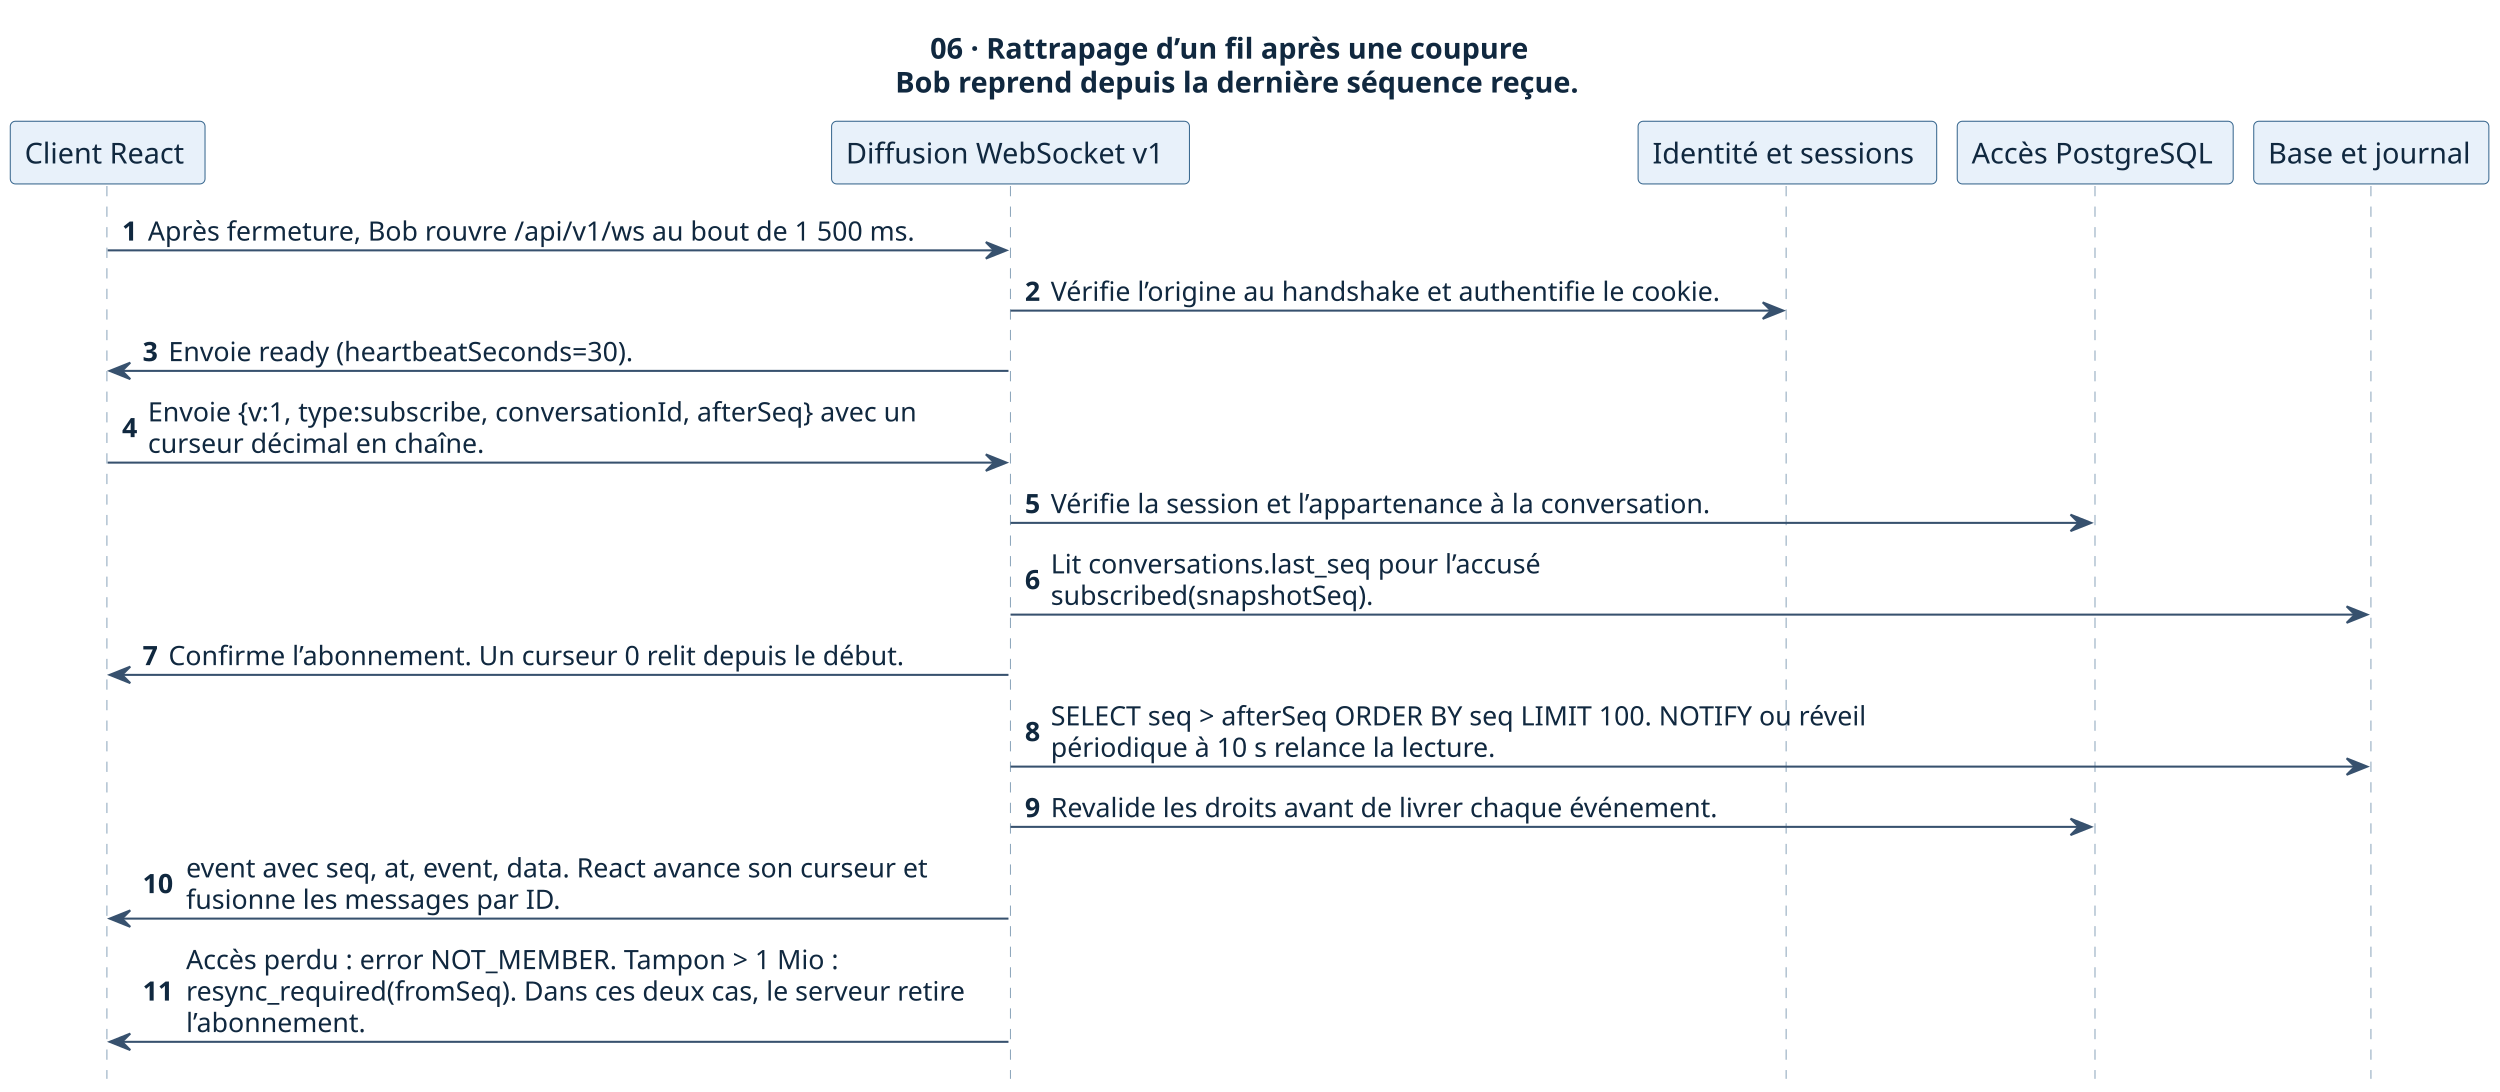
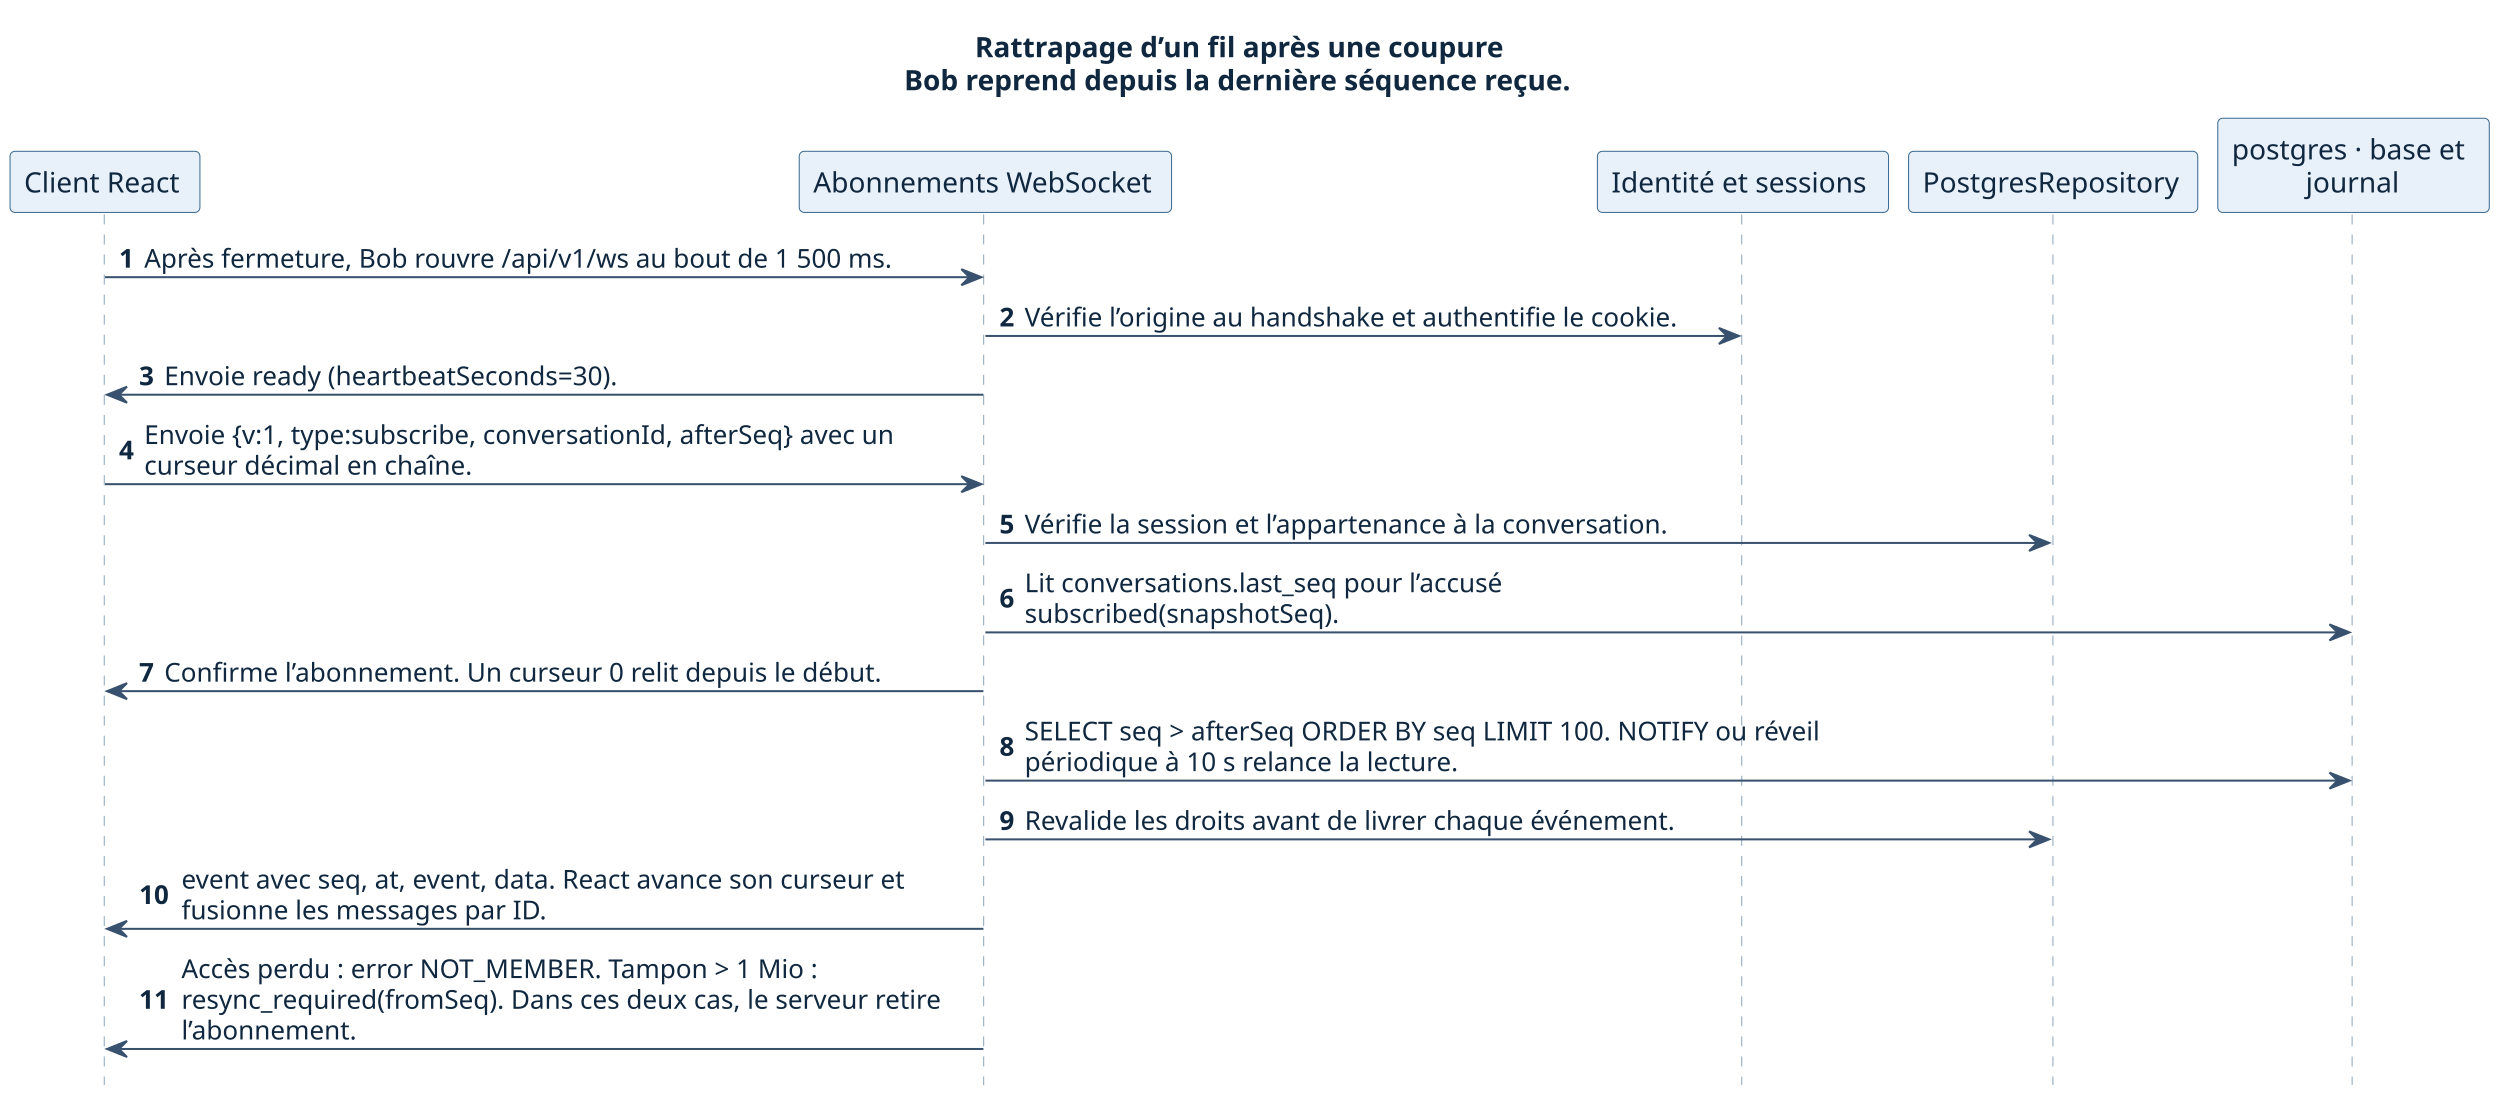
- <svg xmlns="http://www.w3.org/2000/svg" contentStyleType="text/css" data-diagram-type="SEQUENCE" height="531px" preserveAspectRatio="none" style="width:1216px;height:531px;background:#FFFFFF;" version="1.1" viewBox="0 0 1216 531" width="1216px" zoomAndPan="magnify">
+ <svg xmlns="http://www.w3.org/2000/svg" contentStyleType="text/css" data-diagram-type="SEQUENCE" height="548px" preserveAspectRatio="none" style="width:1247px;height:548px;background:#FFFFFF;" version="1.1" viewBox="0 0 1247 548" width="1247px" zoomAndPan="magnify">
  <defs />
  <g>
-     <text fill="#10283F" font-family="sans-serif" font-size="14" font-weight="bold" lengthAdjust="spacing" textLength="309.729" x="452.425" y="28.535">06 · Rattrapage d’un fil après une coupure</text>
-     <text fill="#10283F" font-family="sans-serif" font-size="14" font-weight="bold" lengthAdjust="spacing" textLength="343.684" x="435.448" y="45.023">Bob reprend depuis la dernière séquence reçue.</text>
+     <text fill="#10283F" font-family="sans-serif" font-size="14" font-weight="bold" lengthAdjust="spacing" textLength="273.089" x="486.28" y="28.535">Rattrapage d’un fil après une coupure</text>
+     <text fill="#10283F" font-family="sans-serif" font-size="14" font-weight="bold" lengthAdjust="spacing" textLength="343.684" x="450.983" y="45.023">Bob reprend depuis la dernière séquence reçue.</text>
    <g>
-       <rect fill="#000000" fill-opacity="0" height="434.279" width="8" x="48.363" y="90.465" />
-       <line style="stroke:#8DA6BC;stroke-width:0.5;stroke-dasharray:5,5;" x1="52" x2="52" y1="90.465" y2="524.744" />
+       <rect fill="#000000" fill-opacity="0" height="434.279" width="8" x="48.363" y="106.953" />
+       <line style="stroke:#8DA6BC;stroke-width:0.5;stroke-dasharray:5,5;" x1="52" x2="52" y1="106.953" y2="541.232" />
    </g>
    <g>
-       <rect fill="#000000" fill-opacity="0" height="434.279" width="8" x="487.519" y="90.465" />
-       <line style="stroke:#8DA6BC;stroke-width:0.5;stroke-dasharray:5,5;" x1="491.488" x2="491.488" y1="90.465" y2="524.744" />
+       <rect fill="#000000" fill-opacity="0" height="434.279" width="8" x="487.519" y="106.953" />
+       <line style="stroke:#8DA6BC;stroke-width:0.5;stroke-dasharray:5,5;" x1="490.657" x2="490.657" y1="106.953" y2="541.232" />
    </g>
    <g>
-       <rect fill="#000000" fill-opacity="0" height="434.279" width="8" x="865.39" y="90.465" />
-       <line style="stroke:#8DA6BC;stroke-width:0.5;stroke-dasharray:5,5;" x1="868.775" x2="868.775" y1="90.465" y2="524.744" />
+       <rect fill="#000000" fill-opacity="0" height="434.279" width="8" x="865.39" y="106.953" />
+       <line style="stroke:#8DA6BC;stroke-width:0.5;stroke-dasharray:5,5;" x1="868.775" x2="868.775" y1="106.953" y2="541.232" />
    </g>
    <g>
-       <rect fill="#000000" fill-opacity="0" height="434.279" width="8" x="1015.113" y="90.465" />
-       <line style="stroke:#8DA6BC;stroke-width:0.5;stroke-dasharray:5,5;" x1="1019.004" x2="1019.004" y1="90.465" y2="524.744" />
+       <rect fill="#000000" fill-opacity="0" height="434.279" width="8" x="1020.12" y="106.953" />
+       <line style="stroke:#8DA6BC;stroke-width:0.5;stroke-dasharray:5,5;" x1="1024.004" x2="1024.004" y1="106.953" y2="541.232" />
    </g>
    <g>
-       <rect fill="#000000" fill-opacity="0" height="434.279" width="8" x="1149.4" y="90.465" />
-       <line style="stroke:#8DA6BC;stroke-width:0.5;stroke-dasharray:5,5;" x1="1153.221" x2="1153.221" y1="90.465" y2="524.744" />
+       <rect fill="#000000" fill-opacity="0" height="434.279" width="8" x="1169.942" y="106.953" />
+       <line style="stroke:#8DA6BC;stroke-width:0.5;stroke-dasharray:5,5;" x1="1173.236" x2="1173.236" y1="106.953" y2="541.232" />
    </g>
    <g class="participant participant-head" data-participant="p0">
-       <rect fill="#E8F1FA" height="30.488" rx="2.5" ry="2.5" style="stroke:#38678E;stroke-width:0.5;" width="94.726" x="5" y="58.977" />
-       <text fill="#10283F" font-family="sans-serif" font-size="14" lengthAdjust="spacing" textLength="80.726" x="12" y="79.512">Client React</text>
+       <rect fill="#E8F1FA" height="30.488" rx="2.5" ry="2.5" style="stroke:#38678E;stroke-width:0.5;" width="94.726" x="5" y="75.465" />
+       <text fill="#10283F" font-family="sans-serif" font-size="14" lengthAdjust="spacing" textLength="80.726" x="12" y="96">Client React</text>
    </g>
    <g class="participant participant-head" data-participant="p1">
-       <rect fill="#E8F1FA" height="30.488" rx="2.5" ry="2.5" style="stroke:#38678E;stroke-width:0.5;" width="174.064" x="404.488" y="58.977" />
-       <text fill="#10283F" font-family="sans-serif" font-size="14" lengthAdjust="spacing" textLength="160.064" x="411.488" y="79.512">Diffusion WebSocket v1</text>
+       <rect fill="#E8F1FA" height="30.488" rx="2.5" ry="2.5" style="stroke:#38678E;stroke-width:0.5;" width="185.726" x="398.657" y="75.465" />
+       <text fill="#10283F" font-family="sans-serif" font-size="14" lengthAdjust="spacing" textLength="171.726" x="405.657" y="96">Abonnements WebSocket</text>
    </g>
    <g class="participant participant-head" data-participant="p2">
-       <rect fill="#E8F1FA" height="30.488" rx="2.5" ry="2.5" style="stroke:#38678E;stroke-width:0.5;" width="145.23" x="796.775" y="58.977" />
-       <text fill="#10283F" font-family="sans-serif" font-size="14" lengthAdjust="spacing" textLength="131.23" x="803.775" y="79.512">Identité et sessions</text>
+       <rect fill="#E8F1FA" height="30.488" rx="2.5" ry="2.5" style="stroke:#38678E;stroke-width:0.5;" width="145.23" x="796.775" y="75.465" />
+       <text fill="#10283F" font-family="sans-serif" font-size="14" lengthAdjust="spacing" textLength="131.23" x="803.775" y="96">Identité et sessions</text>
    </g>
    <g class="participant participant-head" data-participant="p3">
-       <rect fill="#E8F1FA" height="30.488" rx="2.5" ry="2.5" style="stroke:#38678E;stroke-width:0.5;" width="134.217" x="952.004" y="58.977" />
-       <text fill="#10283F" font-family="sans-serif" font-size="14" lengthAdjust="spacing" textLength="120.217" x="959.004" y="79.512">Accès PostgreSQL</text>
+       <rect fill="#E8F1FA" height="30.488" rx="2.5" ry="2.5" style="stroke:#38678E;stroke-width:0.5;" width="144.231" x="952.004" y="75.465" />
+       <text fill="#10283F" font-family="sans-serif" font-size="14" lengthAdjust="spacing" textLength="130.231" x="959.004" y="96">PostgresRepository</text>
    </g>
    <g class="participant participant-head" data-participant="p4">
-       <rect fill="#E8F1FA" height="30.488" rx="2.5" ry="2.5" style="stroke:#38678E;stroke-width:0.5;" width="114.358" x="1096.221" y="58.977" />
-       <text fill="#10283F" font-family="sans-serif" font-size="14" lengthAdjust="spacing" textLength="100.358" x="1103.221" y="79.512">Base et journal</text>
+       <rect fill="#E8F1FA" height="46.977" rx="2.5" ry="2.5" style="stroke:#38678E;stroke-width:0.5;" width="135.413" x="1106.236" y="58.977" />
+       <text fill="#10283F" font-family="sans-serif" font-size="14" lengthAdjust="spacing" textLength="121.413" x="1113.236" y="79.512">postgres · base et</text>
+       <text fill="#10283F" font-family="sans-serif" font-size="14" lengthAdjust="spacing" textLength="47.742" x="1150.071" y="96">journal</text>
    </g>
    <g class="message" data-participant-1="p0" data-participant-2="p1">
-       <polygon fill="#37516E" points="479.519,117.775,489.519,121.775,479.519,125.775,483.519,121.775" style="stroke:#37516E;stroke-width:1;" />
-       <line style="stroke:#37516E;stroke-width:1;" x1="52.363" x2="485.519" y1="121.775" y2="121.775" />
-       <text fill="#10283F" font-family="sans-serif" font-size="13" font-weight="bold" lengthAdjust="spacing" textLength="8.576" x="59.363" y="117.033">1</text>
-       <text fill="#10283F" font-family="sans-serif" font-size="13" lengthAdjust="spacing" textLength="394.799" x="71.939" y="117.033">Après fermeture, Bob rouvre /api/v1/ws au bout de 1 500 ms.</text>
+       <polygon fill="#37516E" points="479.519,134.264,489.519,138.264,479.519,142.264,483.519,138.264" style="stroke:#37516E;stroke-width:1;" />
+       <line style="stroke:#37516E;stroke-width:1;" x1="52.363" x2="485.519" y1="138.264" y2="138.264" />
+       <text fill="#10283F" font-family="sans-serif" font-size="13" font-weight="bold" lengthAdjust="spacing" textLength="8.576" x="59.363" y="133.522">1</text>
+       <text fill="#10283F" font-family="sans-serif" font-size="13" lengthAdjust="spacing" textLength="394.799" x="71.939" y="133.522">Après fermeture, Bob rouvre /api/v1/ws au bout de 1 500 ms.</text>
    </g>
    <g class="message" data-participant-1="p1" data-participant-2="p2">
-       <polygon fill="#37516E" points="857.39,147.086,867.39,151.086,857.39,155.086,861.39,151.086" style="stroke:#37516E;stroke-width:1;" />
-       <line style="stroke:#37516E;stroke-width:1;" x1="491.519" x2="863.39" y1="151.086" y2="151.086" />
-       <text fill="#10283F" font-family="sans-serif" font-size="13" font-weight="bold" lengthAdjust="spacing" textLength="8.576" x="498.519" y="146.344">2</text>
-       <text fill="#10283F" font-family="sans-serif" font-size="13" lengthAdjust="spacing" textLength="341.294" x="511.095" y="146.344">Vérifie l’origine au handshake et authentifie le cookie.</text>
+       <polygon fill="#37516E" points="857.39,163.574,867.39,167.574,857.39,171.574,861.39,167.574" style="stroke:#37516E;stroke-width:1;" />
+       <line style="stroke:#37516E;stroke-width:1;" x1="491.519" x2="863.39" y1="167.574" y2="167.574" />
+       <text fill="#10283F" font-family="sans-serif" font-size="13" font-weight="bold" lengthAdjust="spacing" textLength="8.576" x="498.519" y="162.832">2</text>
+       <text fill="#10283F" font-family="sans-serif" font-size="13" lengthAdjust="spacing" textLength="341.294" x="511.095" y="162.832">Vérifie l’origine au handshake et authentifie le cookie.</text>
    </g>
    <g class="message" data-participant-1="p1" data-participant-2="p0">
-       <polygon fill="#37516E" points="63.363,176.397,53.363,180.397,63.363,184.397,59.363,180.397" style="stroke:#37516E;stroke-width:1;" />
-       <line style="stroke:#37516E;stroke-width:1;" x1="57.363" x2="490.519" y1="180.397" y2="180.397" />
-       <text fill="#10283F" font-family="sans-serif" font-size="13" font-weight="bold" lengthAdjust="spacing" textLength="8.576" x="69.363" y="175.654">3</text>
-       <text fill="#10283F" font-family="sans-serif" font-size="13" lengthAdjust="spacing" textLength="235.016" x="81.939" y="175.654">Envoie ready (heartbeatSeconds=30).</text>
+       <polygon fill="#37516E" points="63.363,192.885,53.363,196.885,63.363,200.885,59.363,196.885" style="stroke:#37516E;stroke-width:1;" />
+       <line style="stroke:#37516E;stroke-width:1;" x1="57.363" x2="490.519" y1="196.885" y2="196.885" />
+       <text fill="#10283F" font-family="sans-serif" font-size="13" font-weight="bold" lengthAdjust="spacing" textLength="8.576" x="69.363" y="192.143">3</text>
+       <text fill="#10283F" font-family="sans-serif" font-size="13" lengthAdjust="spacing" textLength="235.016" x="81.939" y="192.143">Envoie ready (heartbeatSeconds=30).</text>
    </g>
    <g class="message" data-participant-1="p0" data-participant-2="p1">
-       <polygon fill="#37516E" points="479.519,221.018,489.519,225.018,479.519,229.018,483.519,225.018" style="stroke:#37516E;stroke-width:1;" />
-       <line style="stroke:#37516E;stroke-width:1;" x1="52.363" x2="485.519" y1="225.018" y2="225.018" />
-       <text fill="#10283F" font-family="sans-serif" font-size="13" font-weight="bold" lengthAdjust="spacing" textLength="8.576" x="59.363" y="212.62">4</text>
-       <text fill="#10283F" font-family="sans-serif" font-size="13" lengthAdjust="spacing" textLength="385.385" x="71.939" y="204.965">Envoie {v:1, type:subscribe, conversationId, afterSeq} avec un</text>
-       <text fill="#10283F" font-family="sans-serif" font-size="13" lengthAdjust="spacing" textLength="168.956" x="71.939" y="220.275">curseur décimal en chaîne.</text>
+       <polygon fill="#37516E" points="479.519,237.506,489.519,241.506,479.519,245.506,483.519,241.506" style="stroke:#37516E;stroke-width:1;" />
+       <line style="stroke:#37516E;stroke-width:1;" x1="52.363" x2="485.519" y1="241.506" y2="241.506" />
+       <text fill="#10283F" font-family="sans-serif" font-size="13" font-weight="bold" lengthAdjust="spacing" textLength="8.576" x="59.363" y="229.108">4</text>
+       <text fill="#10283F" font-family="sans-serif" font-size="13" lengthAdjust="spacing" textLength="385.385" x="71.939" y="221.453">Envoie {v:1, type:subscribe, conversationId, afterSeq} avec un</text>
+       <text fill="#10283F" font-family="sans-serif" font-size="13" lengthAdjust="spacing" textLength="168.956" x="71.939" y="236.764">curseur décimal en chaîne.</text>
    </g>
    <g class="message" data-participant-1="p1" data-participant-2="p3">
-       <polygon fill="#37516E" points="1007.113,250.328,1017.113,254.328,1007.113,258.328,1011.113,254.328" style="stroke:#37516E;stroke-width:1;" />
-       <line style="stroke:#37516E;stroke-width:1;" x1="491.519" x2="1013.113" y1="254.328" y2="254.328" />
-       <text fill="#10283F" font-family="sans-serif" font-size="13" font-weight="bold" lengthAdjust="spacing" textLength="8.576" x="498.519" y="249.586">5</text>
-       <text fill="#10283F" font-family="sans-serif" font-size="13" lengthAdjust="spacing" textLength="335.315" x="511.095" y="249.586">Vérifie la session et l’appartenance à la conversation.</text>
+       <polygon fill="#37516E" points="1012.12,266.816,1022.12,270.816,1012.12,274.816,1016.12,270.816" style="stroke:#37516E;stroke-width:1;" />
+       <line style="stroke:#37516E;stroke-width:1;" x1="491.519" x2="1018.12" y1="270.816" y2="270.816" />
+       <text fill="#10283F" font-family="sans-serif" font-size="13" font-weight="bold" lengthAdjust="spacing" textLength="8.576" x="498.519" y="266.074">5</text>
+       <text fill="#10283F" font-family="sans-serif" font-size="13" lengthAdjust="spacing" textLength="335.315" x="511.095" y="266.074">Vérifie la session et l’appartenance à la conversation.</text>
    </g>
    <g class="message" data-participant-1="p1" data-participant-2="p4">
-       <polygon fill="#37516E" points="1141.4,294.949,1151.4,298.949,1141.4,302.949,1145.4,298.949" style="stroke:#37516E;stroke-width:1;" />
-       <line style="stroke:#37516E;stroke-width:1;" x1="491.519" x2="1147.4" y1="298.949" y2="298.949" />
-       <text fill="#10283F" font-family="sans-serif" font-size="13" font-weight="bold" lengthAdjust="spacing" textLength="8.576" x="498.519" y="286.552">6</text>
-       <text fill="#10283F" font-family="sans-serif" font-size="13" lengthAdjust="spacing" textLength="249.952" x="511.095" y="278.897">Lit conversations.last_seq pour l’accusé</text>
-       <text fill="#10283F" font-family="sans-serif" font-size="13" lengthAdjust="spacing" textLength="161.44" x="511.095" y="294.207">subscribed(snapshotSeq).</text>
+       <polygon fill="#37516E" points="1161.942,311.438,1171.942,315.438,1161.942,319.438,1165.942,315.438" style="stroke:#37516E;stroke-width:1;" />
+       <line style="stroke:#37516E;stroke-width:1;" x1="491.519" x2="1167.942" y1="315.438" y2="315.438" />
+       <text fill="#10283F" font-family="sans-serif" font-size="13" font-weight="bold" lengthAdjust="spacing" textLength="8.576" x="498.519" y="303.04">6</text>
+       <text fill="#10283F" font-family="sans-serif" font-size="13" lengthAdjust="spacing" textLength="249.952" x="511.095" y="295.385">Lit conversations.last_seq pour l’accusé</text>
+       <text fill="#10283F" font-family="sans-serif" font-size="13" lengthAdjust="spacing" textLength="161.44" x="511.095" y="310.695">subscribed(snapshotSeq).</text>
    </g>
    <g class="message" data-participant-1="p1" data-participant-2="p0">
-       <polygon fill="#37516E" points="63.363,324.26,53.363,328.26,63.363,332.26,59.363,328.26" style="stroke:#37516E;stroke-width:1;" />
-       <line style="stroke:#37516E;stroke-width:1;" x1="57.363" x2="490.519" y1="328.26" y2="328.26" />
-       <text fill="#10283F" font-family="sans-serif" font-size="13" font-weight="bold" lengthAdjust="spacing" textLength="8.576" x="69.363" y="323.518">7</text>
-       <text fill="#10283F" font-family="sans-serif" font-size="13" lengthAdjust="spacing" textLength="373.458" x="81.939" y="323.518">Confirme l’abonnement. Un curseur 0 relit depuis le début.</text>
+       <polygon fill="#37516E" points="63.363,340.748,53.363,344.748,63.363,348.748,59.363,344.748" style="stroke:#37516E;stroke-width:1;" />
+       <line style="stroke:#37516E;stroke-width:1;" x1="57.363" x2="490.519" y1="344.748" y2="344.748" />
+       <text fill="#10283F" font-family="sans-serif" font-size="13" font-weight="bold" lengthAdjust="spacing" textLength="8.576" x="69.363" y="340.006">7</text>
+       <text fill="#10283F" font-family="sans-serif" font-size="13" lengthAdjust="spacing" textLength="373.458" x="81.939" y="340.006">Confirme l’abonnement. Un curseur 0 relit depuis le début.</text>
    </g>
    <g class="message" data-participant-1="p1" data-participant-2="p4">
-       <polygon fill="#37516E" points="1141.4,368.881,1151.4,372.881,1141.4,376.881,1145.4,372.881" style="stroke:#37516E;stroke-width:1;" />
-       <line style="stroke:#37516E;stroke-width:1;" x1="491.519" x2="1147.4" y1="372.881" y2="372.881" />
-       <text fill="#10283F" font-family="sans-serif" font-size="13" font-weight="bold" lengthAdjust="spacing" textLength="8.576" x="498.519" y="360.483">8</text>
-       <text fill="#10283F" font-family="sans-serif" font-size="13" lengthAdjust="spacing" textLength="415.086" x="511.095" y="352.828">SELECT seq &gt; afterSeq ORDER BY seq LIMIT 100. NOTIFY ou réveil</text>
-       <text fill="#10283F" font-family="sans-serif" font-size="13" lengthAdjust="spacing" textLength="226.516" x="511.095" y="368.139">périodique à 10 s relance la lecture.</text>
+       <polygon fill="#37516E" points="1161.942,385.369,1171.942,389.369,1161.942,393.369,1165.942,389.369" style="stroke:#37516E;stroke-width:1;" />
+       <line style="stroke:#37516E;stroke-width:1;" x1="491.519" x2="1167.942" y1="389.369" y2="389.369" />
+       <text fill="#10283F" font-family="sans-serif" font-size="13" font-weight="bold" lengthAdjust="spacing" textLength="8.576" x="498.519" y="376.972">8</text>
+       <text fill="#10283F" font-family="sans-serif" font-size="13" lengthAdjust="spacing" textLength="415.086" x="511.095" y="369.316">SELECT seq &gt; afterSeq ORDER BY seq LIMIT 100. NOTIFY ou réveil</text>
+       <text fill="#10283F" font-family="sans-serif" font-size="13" lengthAdjust="spacing" textLength="226.516" x="511.095" y="384.627">périodique à 10 s relance la lecture.</text>
    </g>
    <g class="message" data-participant-1="p1" data-participant-2="p3">
-       <polygon fill="#37516E" points="1007.113,398.191,1017.113,402.191,1007.113,406.191,1011.113,402.191" style="stroke:#37516E;stroke-width:1;" />
-       <line style="stroke:#37516E;stroke-width:1;" x1="491.519" x2="1013.113" y1="402.191" y2="402.191" />
-       <text fill="#10283F" font-family="sans-serif" font-size="13" font-weight="bold" lengthAdjust="spacing" textLength="8.576" x="498.519" y="397.449">9</text>
-       <text fill="#10283F" font-family="sans-serif" font-size="13" lengthAdjust="spacing" textLength="335.378" x="511.095" y="397.449">Revalide les droits avant de livrer chaque événement.</text>
+       <polygon fill="#37516E" points="1012.12,414.68,1022.12,418.68,1012.12,422.68,1016.12,418.68" style="stroke:#37516E;stroke-width:1;" />
+       <line style="stroke:#37516E;stroke-width:1;" x1="491.519" x2="1018.12" y1="418.68" y2="418.68" />
+       <text fill="#10283F" font-family="sans-serif" font-size="13" font-weight="bold" lengthAdjust="spacing" textLength="8.576" x="498.519" y="413.938">9</text>
+       <text fill="#10283F" font-family="sans-serif" font-size="13" lengthAdjust="spacing" textLength="335.378" x="511.095" y="413.938">Revalide les droits avant de livrer chaque événement.</text>
    </g>
    <g class="message" data-participant-1="p1" data-participant-2="p0">
-       <polygon fill="#37516E" points="63.363,442.812,53.363,446.812,63.363,450.812,59.363,446.812" style="stroke:#37516E;stroke-width:1;" />
-       <line style="stroke:#37516E;stroke-width:1;" x1="57.363" x2="490.519" y1="446.812" y2="446.812" />
-       <text fill="#10283F" font-family="sans-serif" font-size="13" font-weight="bold" lengthAdjust="spacing" textLength="17.151" x="69.363" y="434.415">10</text>
-       <text fill="#10283F" font-family="sans-serif" font-size="13" lengthAdjust="spacing" textLength="374.486" x="90.514" y="426.76">event avec seq, at, event, data. React avance son curseur et</text>
-       <text fill="#10283F" font-family="sans-serif" font-size="13" lengthAdjust="spacing" textLength="188.741" x="90.514" y="442.07">fusionne les messages par ID.</text>
+       <polygon fill="#37516E" points="63.363,459.301,53.363,463.301,63.363,467.301,59.363,463.301" style="stroke:#37516E;stroke-width:1;" />
+       <line style="stroke:#37516E;stroke-width:1;" x1="57.363" x2="490.519" y1="463.301" y2="463.301" />
+       <text fill="#10283F" font-family="sans-serif" font-size="13" font-weight="bold" lengthAdjust="spacing" textLength="17.151" x="69.363" y="450.903">10</text>
+       <text fill="#10283F" font-family="sans-serif" font-size="13" lengthAdjust="spacing" textLength="374.486" x="90.514" y="443.248">event avec seq, at, event, data. React avance son curseur et</text>
+       <text fill="#10283F" font-family="sans-serif" font-size="13" lengthAdjust="spacing" textLength="188.741" x="90.514" y="458.559">fusionne les messages par ID.</text>
    </g>
    <g class="message" data-participant-1="p1" data-participant-2="p0">
-       <polygon fill="#37516E" points="63.363,502.744,53.363,506.744,63.363,510.744,59.363,506.744" style="stroke:#37516E;stroke-width:1;" />
-       <line style="stroke:#37516E;stroke-width:1;" x1="57.363" x2="490.519" y1="506.744" y2="506.744" />
-       <text fill="#10283F" font-family="sans-serif" font-size="13" font-weight="bold" lengthAdjust="spacing" textLength="17.151" x="69.363" y="486.691">11</text>
-       <text fill="#10283F" font-family="sans-serif" font-size="13" lengthAdjust="spacing" textLength="333.569" x="90.514" y="471.381">Accès perdu : error NOT_MEMBER. Tampon &gt; 1 Mio :</text>
-       <text fill="#10283F" font-family="sans-serif" font-size="13" lengthAdjust="spacing" textLength="394.005" x="90.514" y="486.691">resync_required(fromSeq). Dans ces deux cas, le serveur retire</text>
-       <text fill="#10283F" font-family="sans-serif" font-size="13" lengthAdjust="spacing" textLength="91.019" x="90.514" y="502.002">l’abonnement.</text>
+       <polygon fill="#37516E" points="63.363,519.232,53.363,523.232,63.363,527.232,59.363,523.232" style="stroke:#37516E;stroke-width:1;" />
+       <line style="stroke:#37516E;stroke-width:1;" x1="57.363" x2="490.519" y1="523.232" y2="523.232" />
+       <text fill="#10283F" font-family="sans-serif" font-size="13" font-weight="bold" lengthAdjust="spacing" textLength="17.151" x="69.363" y="503.18">11</text>
+       <text fill="#10283F" font-family="sans-serif" font-size="13" lengthAdjust="spacing" textLength="333.569" x="90.514" y="487.869">Accès perdu : error NOT_MEMBER. Tampon &gt; 1 Mio :</text>
+       <text fill="#10283F" font-family="sans-serif" font-size="13" lengthAdjust="spacing" textLength="394.005" x="90.514" y="503.18">resync_required(fromSeq). Dans ces deux cas, le serveur retire</text>
+       <text fill="#10283F" font-family="sans-serif" font-size="13" lengthAdjust="spacing" textLength="91.019" x="90.514" y="518.49">l’abonnement.</text>
    </g>
  </g>
</svg>
